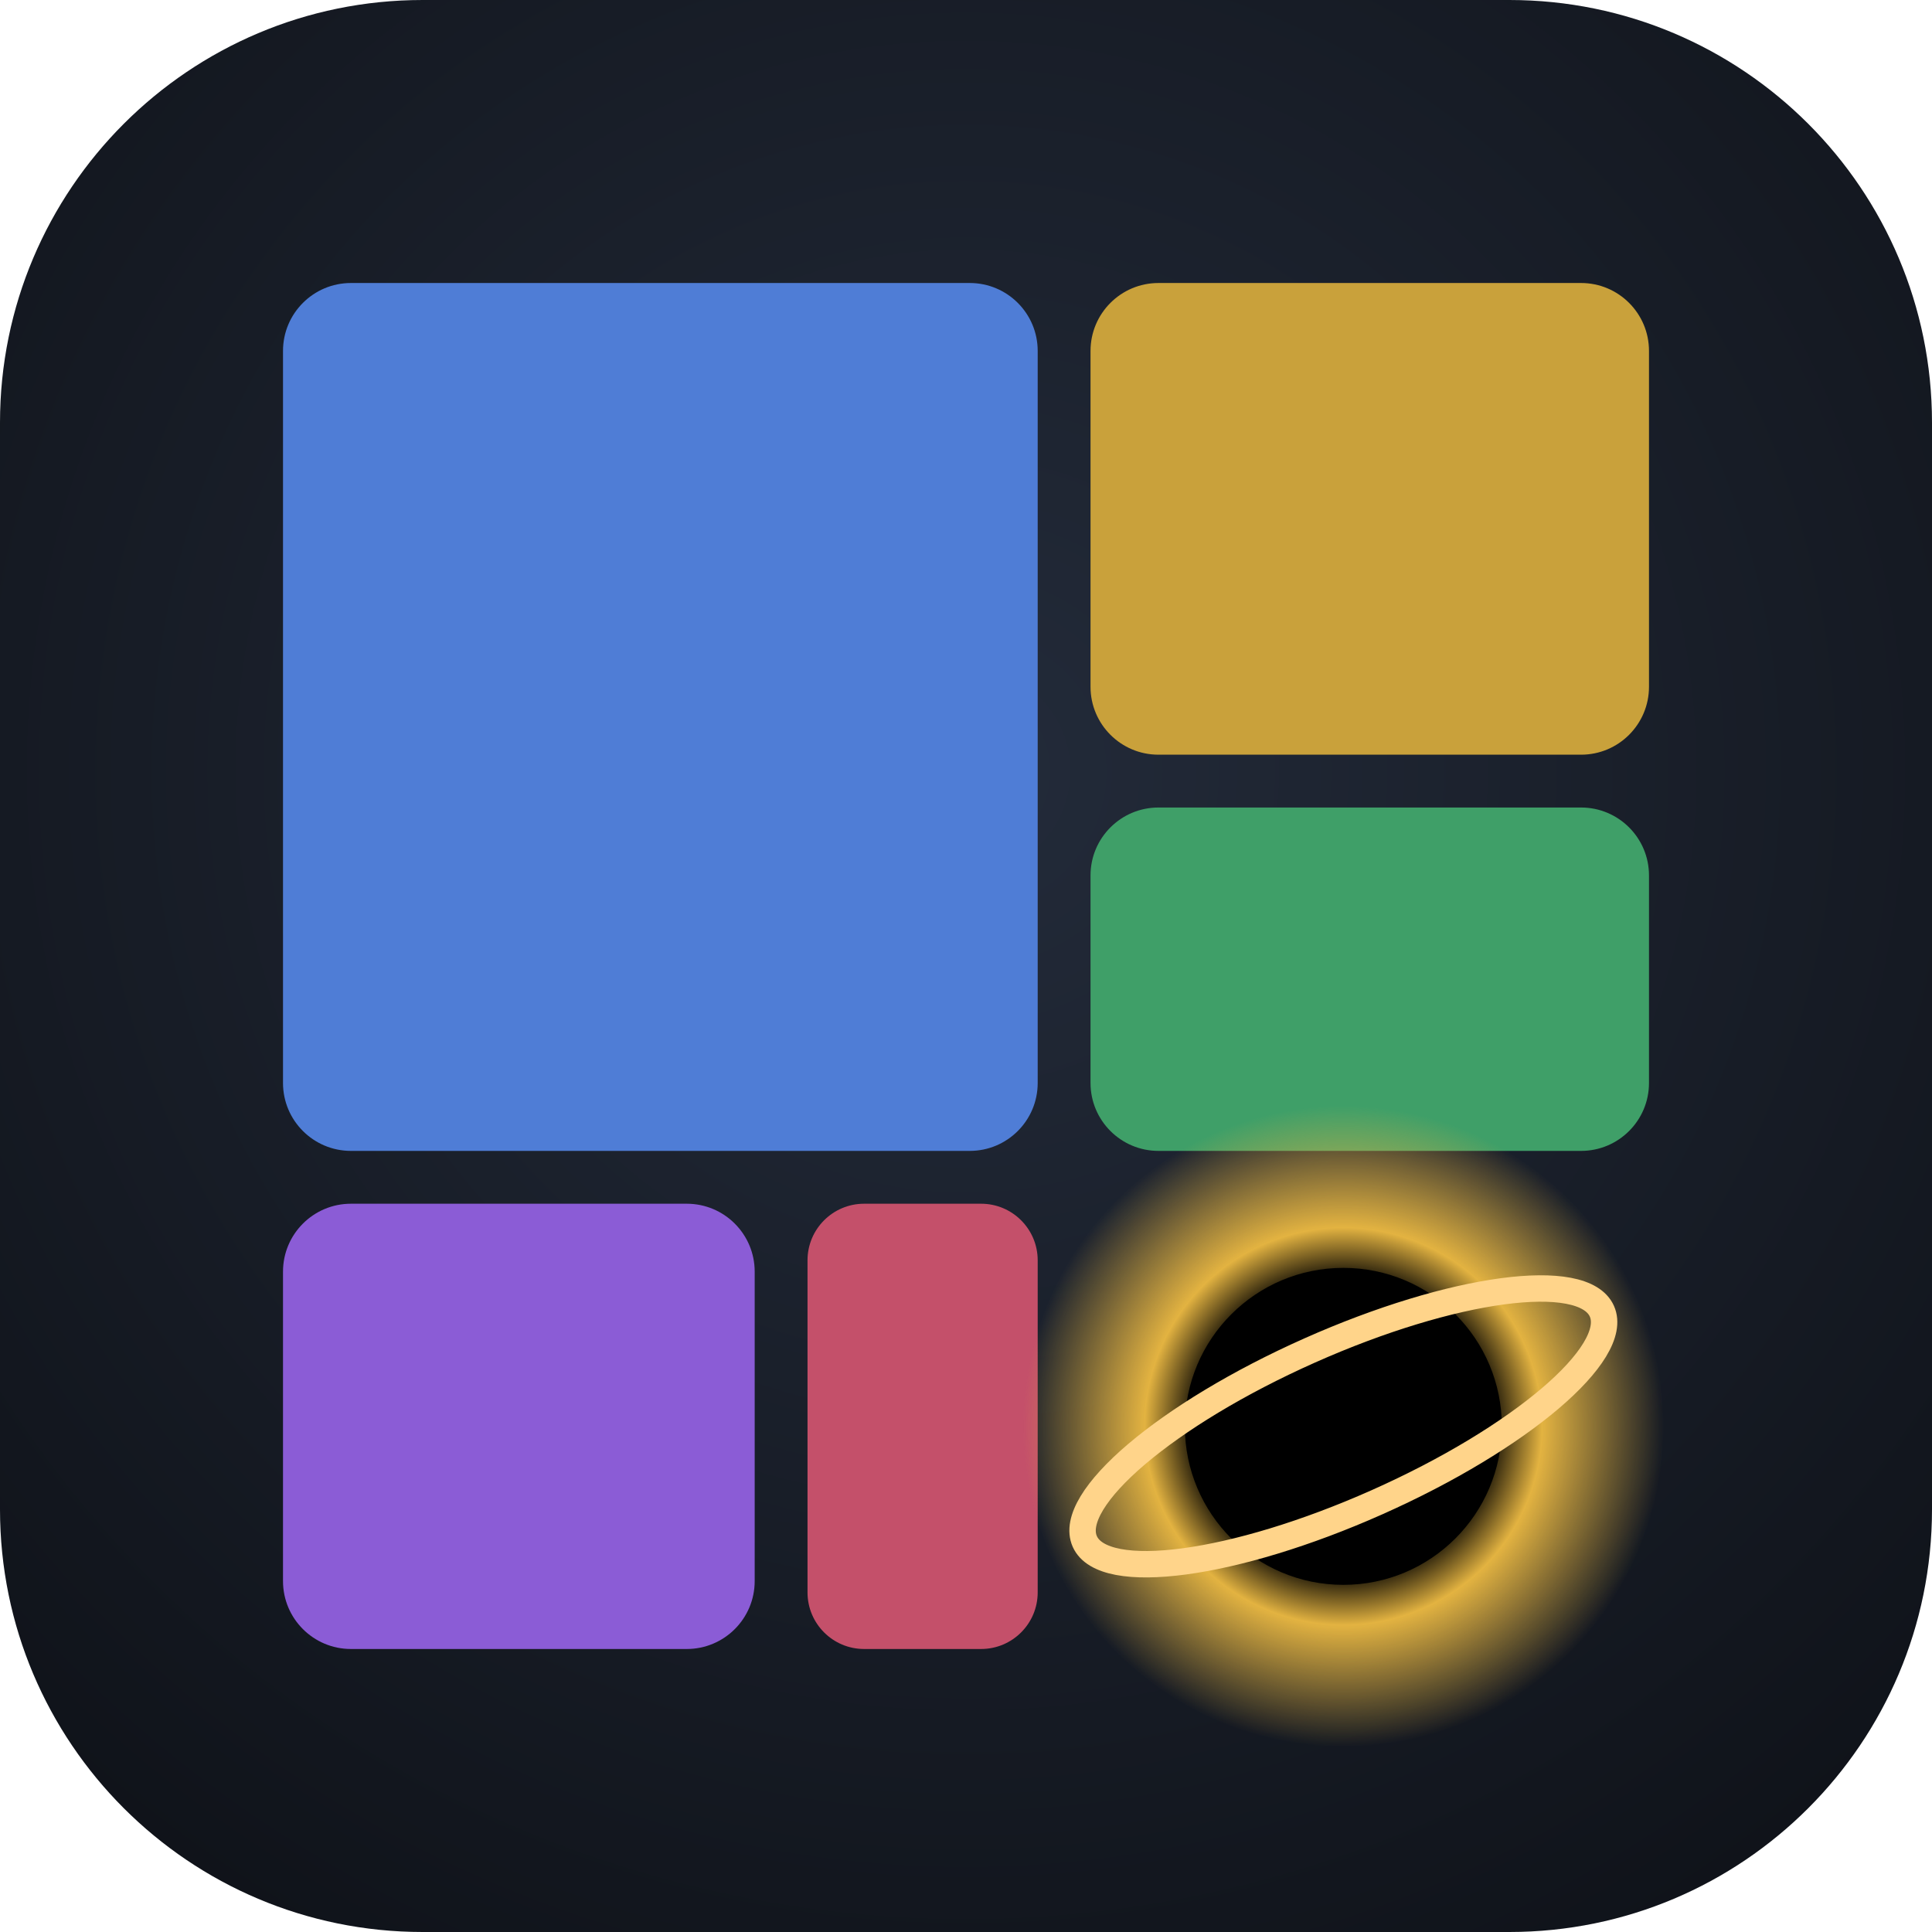
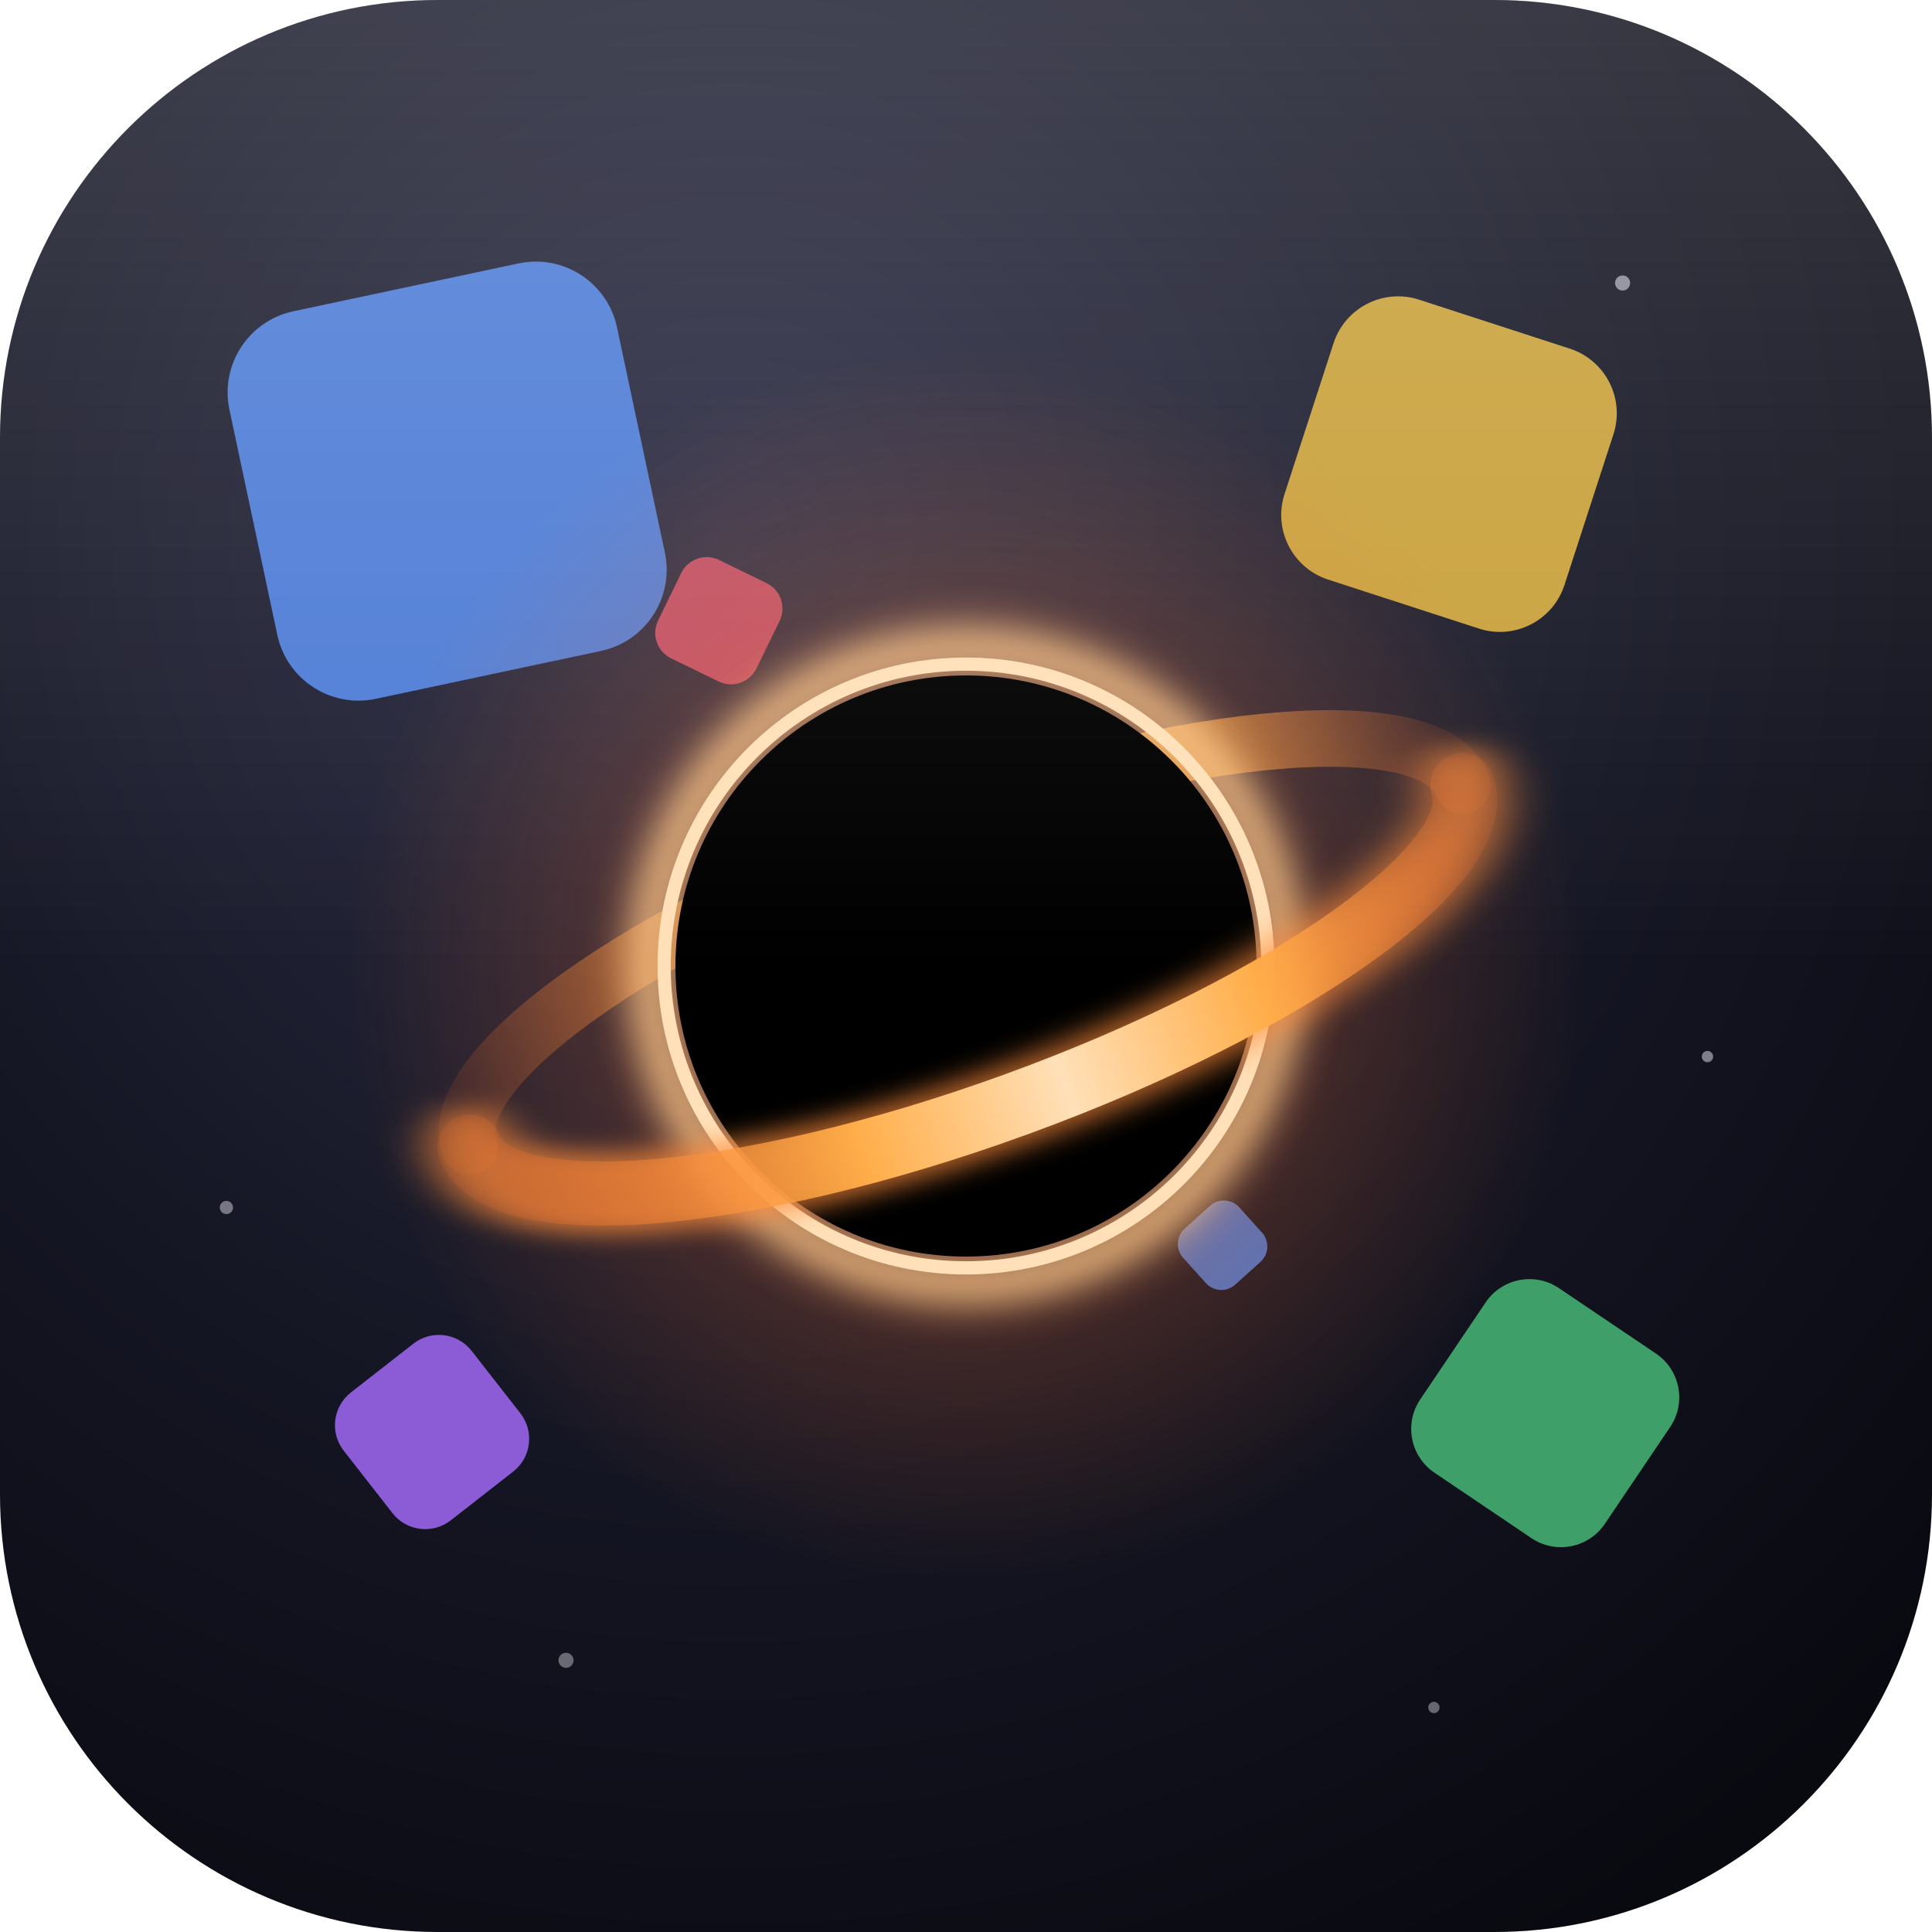
<svg xmlns="http://www.w3.org/2000/svg" viewBox="0 0 1024 1024" role="img" aria-label="Faxina">
  <defs>
-     <radialGradient id="bg" cx="50%" cy="40%" r="75%">
-       <stop offset="0" stop-color="#232b3a" />
-       <stop offset="1" stop-color="#0e1117" />
+     <radialGradient id="bg" cx="38%" cy="28%" r="90%">
+       <stop offset="0" stop-color="#2c2d45" />
+       <stop offset="0.55" stop-color="#141522" />
+       <stop offset="1" stop-color="#07070d" />
    </radialGradient>
-     <radialGradient id="glow" cx="50%" cy="50%" r="50%">
-       <stop offset="0.45" stop-color="#000" />
-       <stop offset="0.62" stop-color="#e3b341" />
-       <stop offset="1" stop-color="#e3b341" stop-opacity="0" />
+     <radialGradient id="halo" cx="50%" cy="50%" r="50%">
+       <stop offset="0.30" stop-color="#ff8c3a" stop-opacity="0.55" />
+       <stop offset="0.62" stop-color="#f06a2a" stop-opacity="0.18" />
+       <stop offset="1" stop-color="#f06a2a" stop-opacity="0" />
    </radialGradient>
+     <linearGradient id="disk" x1="0" y1="0" x2="1" y2="0">
+       <stop offset="0" stop-color="#f06a2a" stop-opacity="0.15" />
+       <stop offset="0.35" stop-color="#ffae4a" />
+       <stop offset="0.55" stop-color="#ffe0b8" />
+       <stop offset="0.75" stop-color="#ffae4a" />
+       <stop offset="1" stop-color="#f06a2a" stop-opacity="0.15" />
+     </linearGradient>
+     <linearGradient id="rim" x1="0" y1="0" x2="0" y2="1">
+       <stop offset="0" stop-color="#ffffff" stop-opacity="0.16" />
+       <stop offset="0.5" stop-color="#ffffff" stop-opacity="0" />
+     </linearGradient>
+     <clipPath id="sq">
+       <rect width="1024" height="1024" rx="232" />
+     </clipPath>
+     <filter id="soft" x="-30%" y="-30%" width="160%" height="160%">
+       <feGaussianBlur stdDeviation="10" />
+     </filter>
  </defs>
-   <rect width="1024" height="1024" rx="224" fill="url(#bg)" />
-   <rect x="150" y="150" width="400" height="460" rx="36" fill="#4f7dd6" />
-   <rect x="578" y="150" width="296" height="250" rx="36" fill="#c9a13b" />
-   <rect x="578" y="428" width="296" height="182" rx="36" fill="#3f9f68" />
-   <rect x="150" y="638" width="250" height="236" rx="36" fill="#8b5cd6" />
-   <rect x="428" y="638" width="122" height="236" rx="30" fill="#c4506a" />
-   <circle cx="712" cy="756" r="170" fill="url(#glow)" />
-   <circle cx="712" cy="756" r="84" fill="#000" />
-   <ellipse cx="712" cy="756" rx="150" ry="44" fill="none" stroke="#ffd48a" stroke-width="14" transform="rotate(-24 712 756)" />
+   <g clip-path="url(#sq)">
+     <rect width="1024" height="1024" fill="url(#bg)" />
+     <g fill="#ecebf6">
+       <circle cx="170" cy="190" r="5" opacity=".7" />
+       <circle cx="860" cy="150" r="4" opacity=".55" />
+       <circle cx="905" cy="560" r="3" opacity=".5" />
+       <circle cx="120" cy="640" r="3.5" opacity=".45" />
+       <circle cx="300" cy="880" r="4" opacity=".4" />
+       <circle cx="760" cy="905" r="3" opacity=".4" />
+     </g>
+     <g>
+       <rect x="132" y="150" width="210" height="210" rx="44" fill="#4f7dd6" transform="rotate(-12 237 255)" />
+       <rect x="690" y="168" width="156" height="156" rx="36" fill="#c9a13b" transform="rotate(18 768 246)" />
+       <rect x="760" y="690" width="118" height="118" rx="28" fill="#3f9f68" transform="rotate(34 819 749)" />
+       <rect x="186" y="716" width="86" height="86" rx="22" fill="#8b5cd6" transform="rotate(-38 229 759)" />
+       <rect x="352" y="300" width="58" height="58" rx="15" fill="#c4506a" transform="rotate(26 381 329)" opacity=".95" />
+       <rect x="628" y="640" width="40" height="40" rx="11" fill="#4f7dd6" transform="rotate(48 648 660)" opacity=".9" />
+     </g>
+     <circle cx="512" cy="512" r="330" fill="url(#halo)" />
+     <g transform="rotate(-20 512 512)">
+       <path d="M232 512 A280 78 0 0 1 792 512" fill="none" stroke="url(#disk)" stroke-width="30" stroke-linecap="round" opacity=".75" />
+     </g>
+     <circle cx="512" cy="512" r="168" fill="none" stroke="#ffc98a" stroke-width="20" filter="url(#soft)" opacity=".9" />
+     <circle cx="512" cy="512" r="160" fill="none" stroke="#ffe0b8" stroke-width="7" />
+     <circle cx="512" cy="512" r="154" fill="#000" />
+     <g transform="rotate(-20 512 512)">
+       <path d="M232 512 A280 78 0 0 0 792 512" fill="none" stroke="#ff8c3a" stroke-width="44" stroke-linecap="round" filter="url(#soft)" opacity=".7" />
+       <path d="M232 512 A280 78 0 0 0 792 512" fill="none" stroke="url(#disk)" stroke-width="34" stroke-linecap="round" />
+     </g>
+     <rect width="1024" height="1024" fill="url(#rim)" />
+   </g>
</svg>
